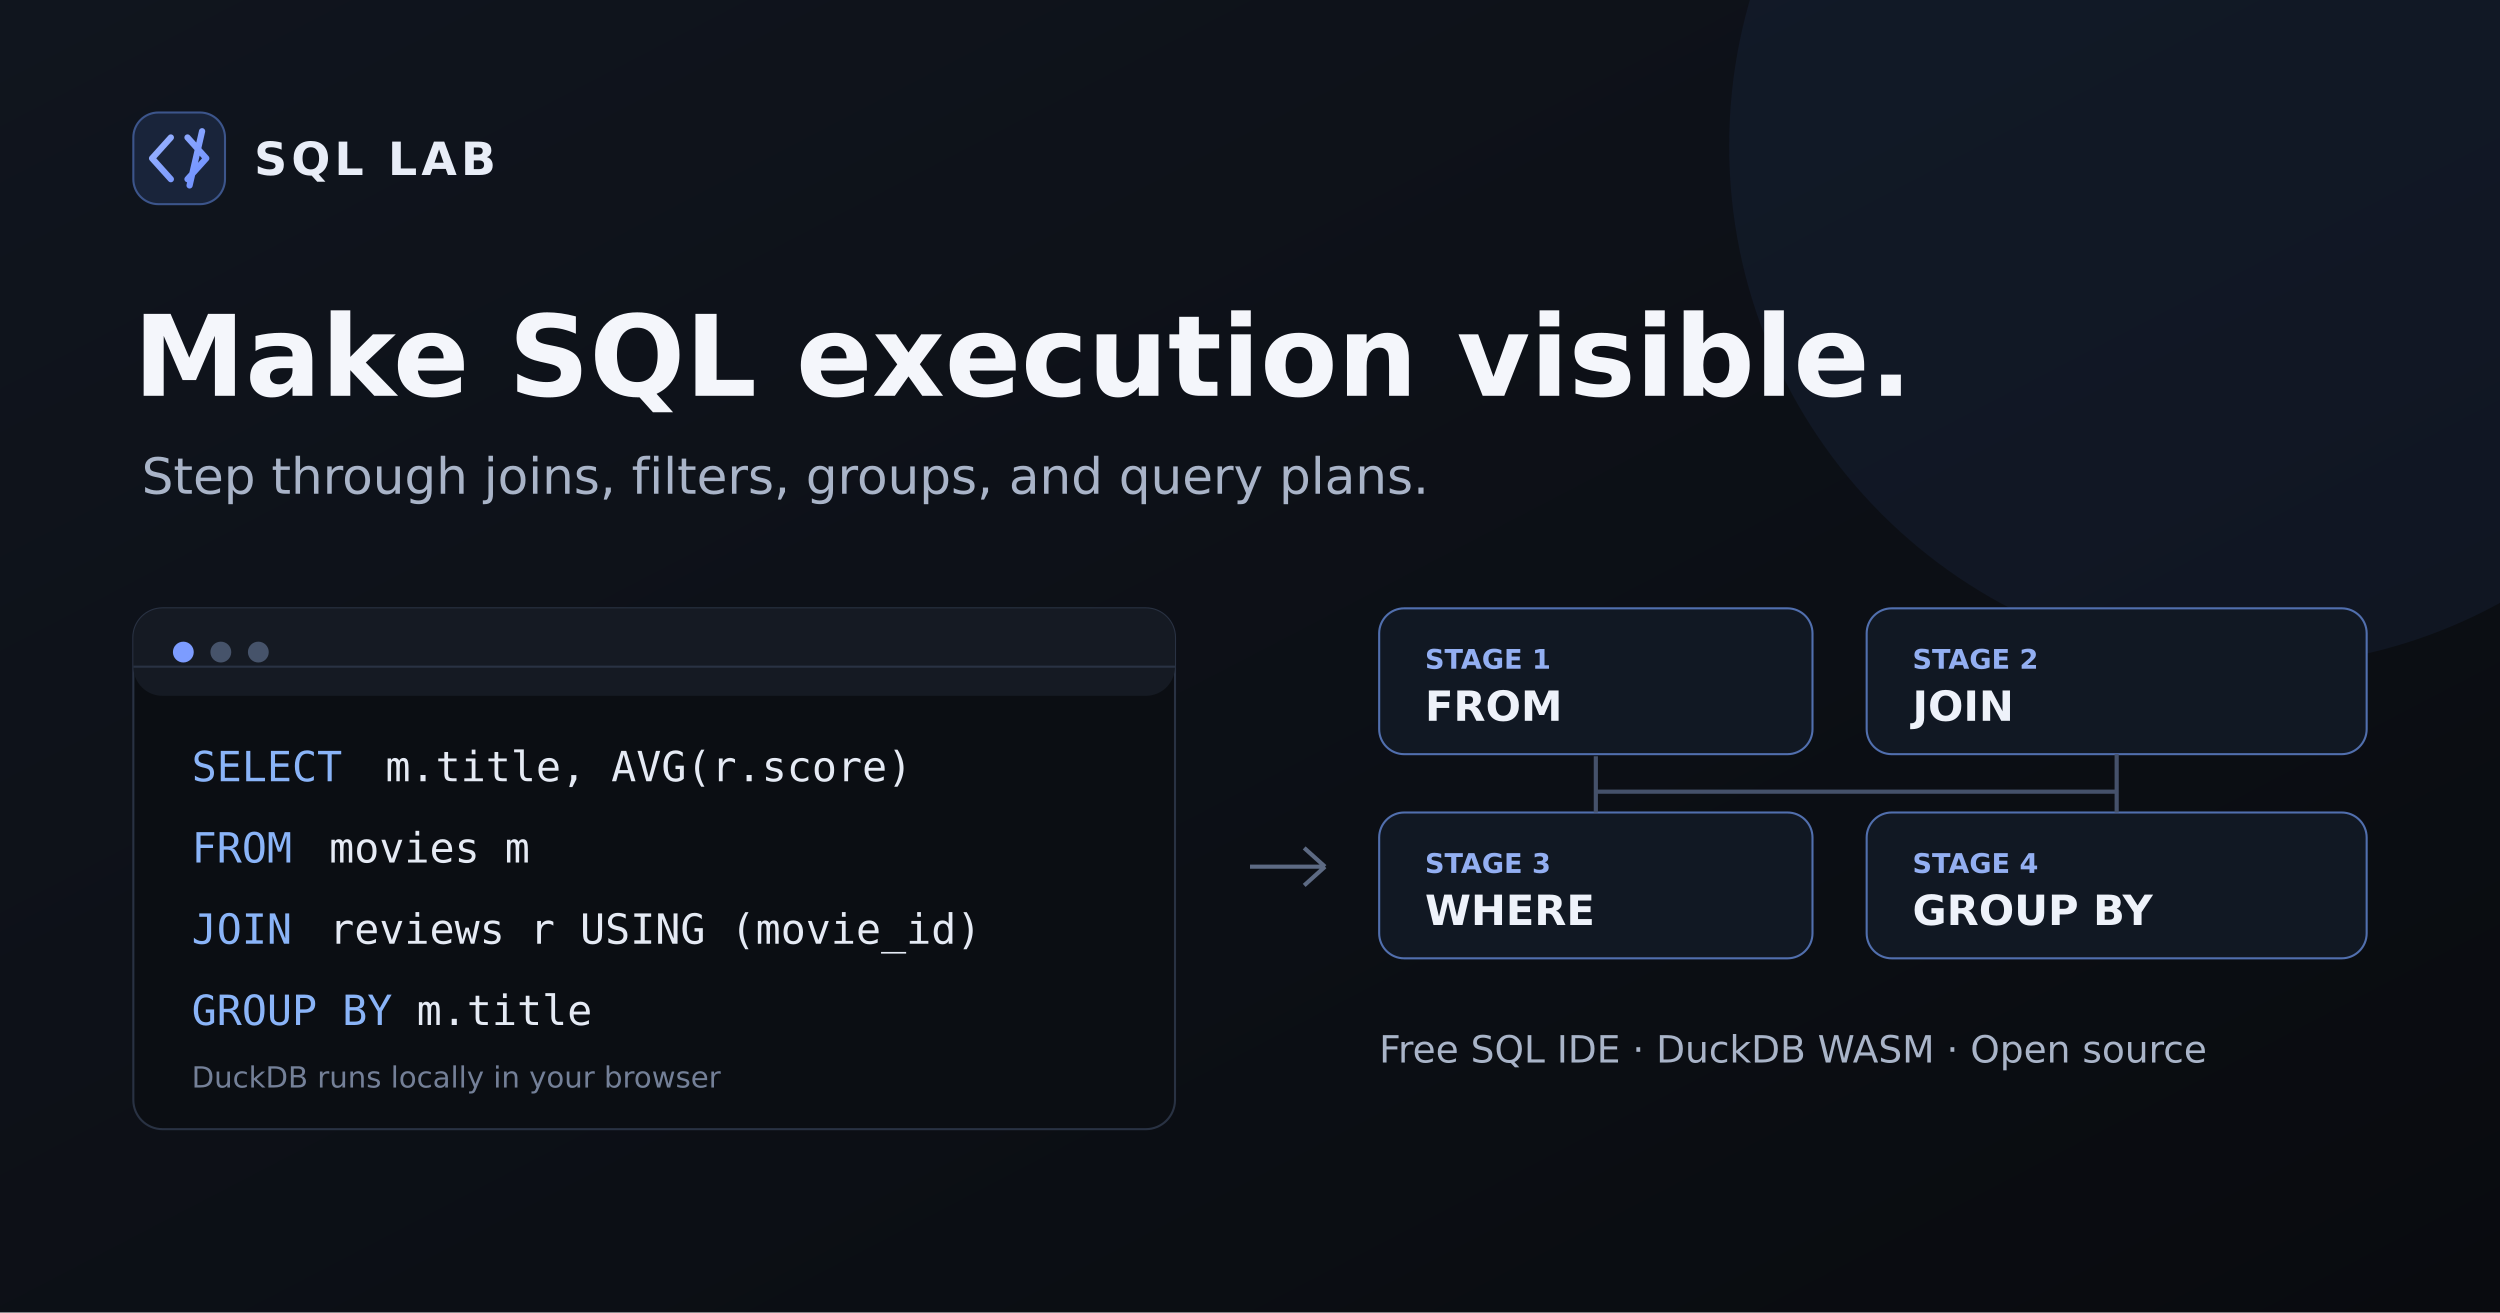
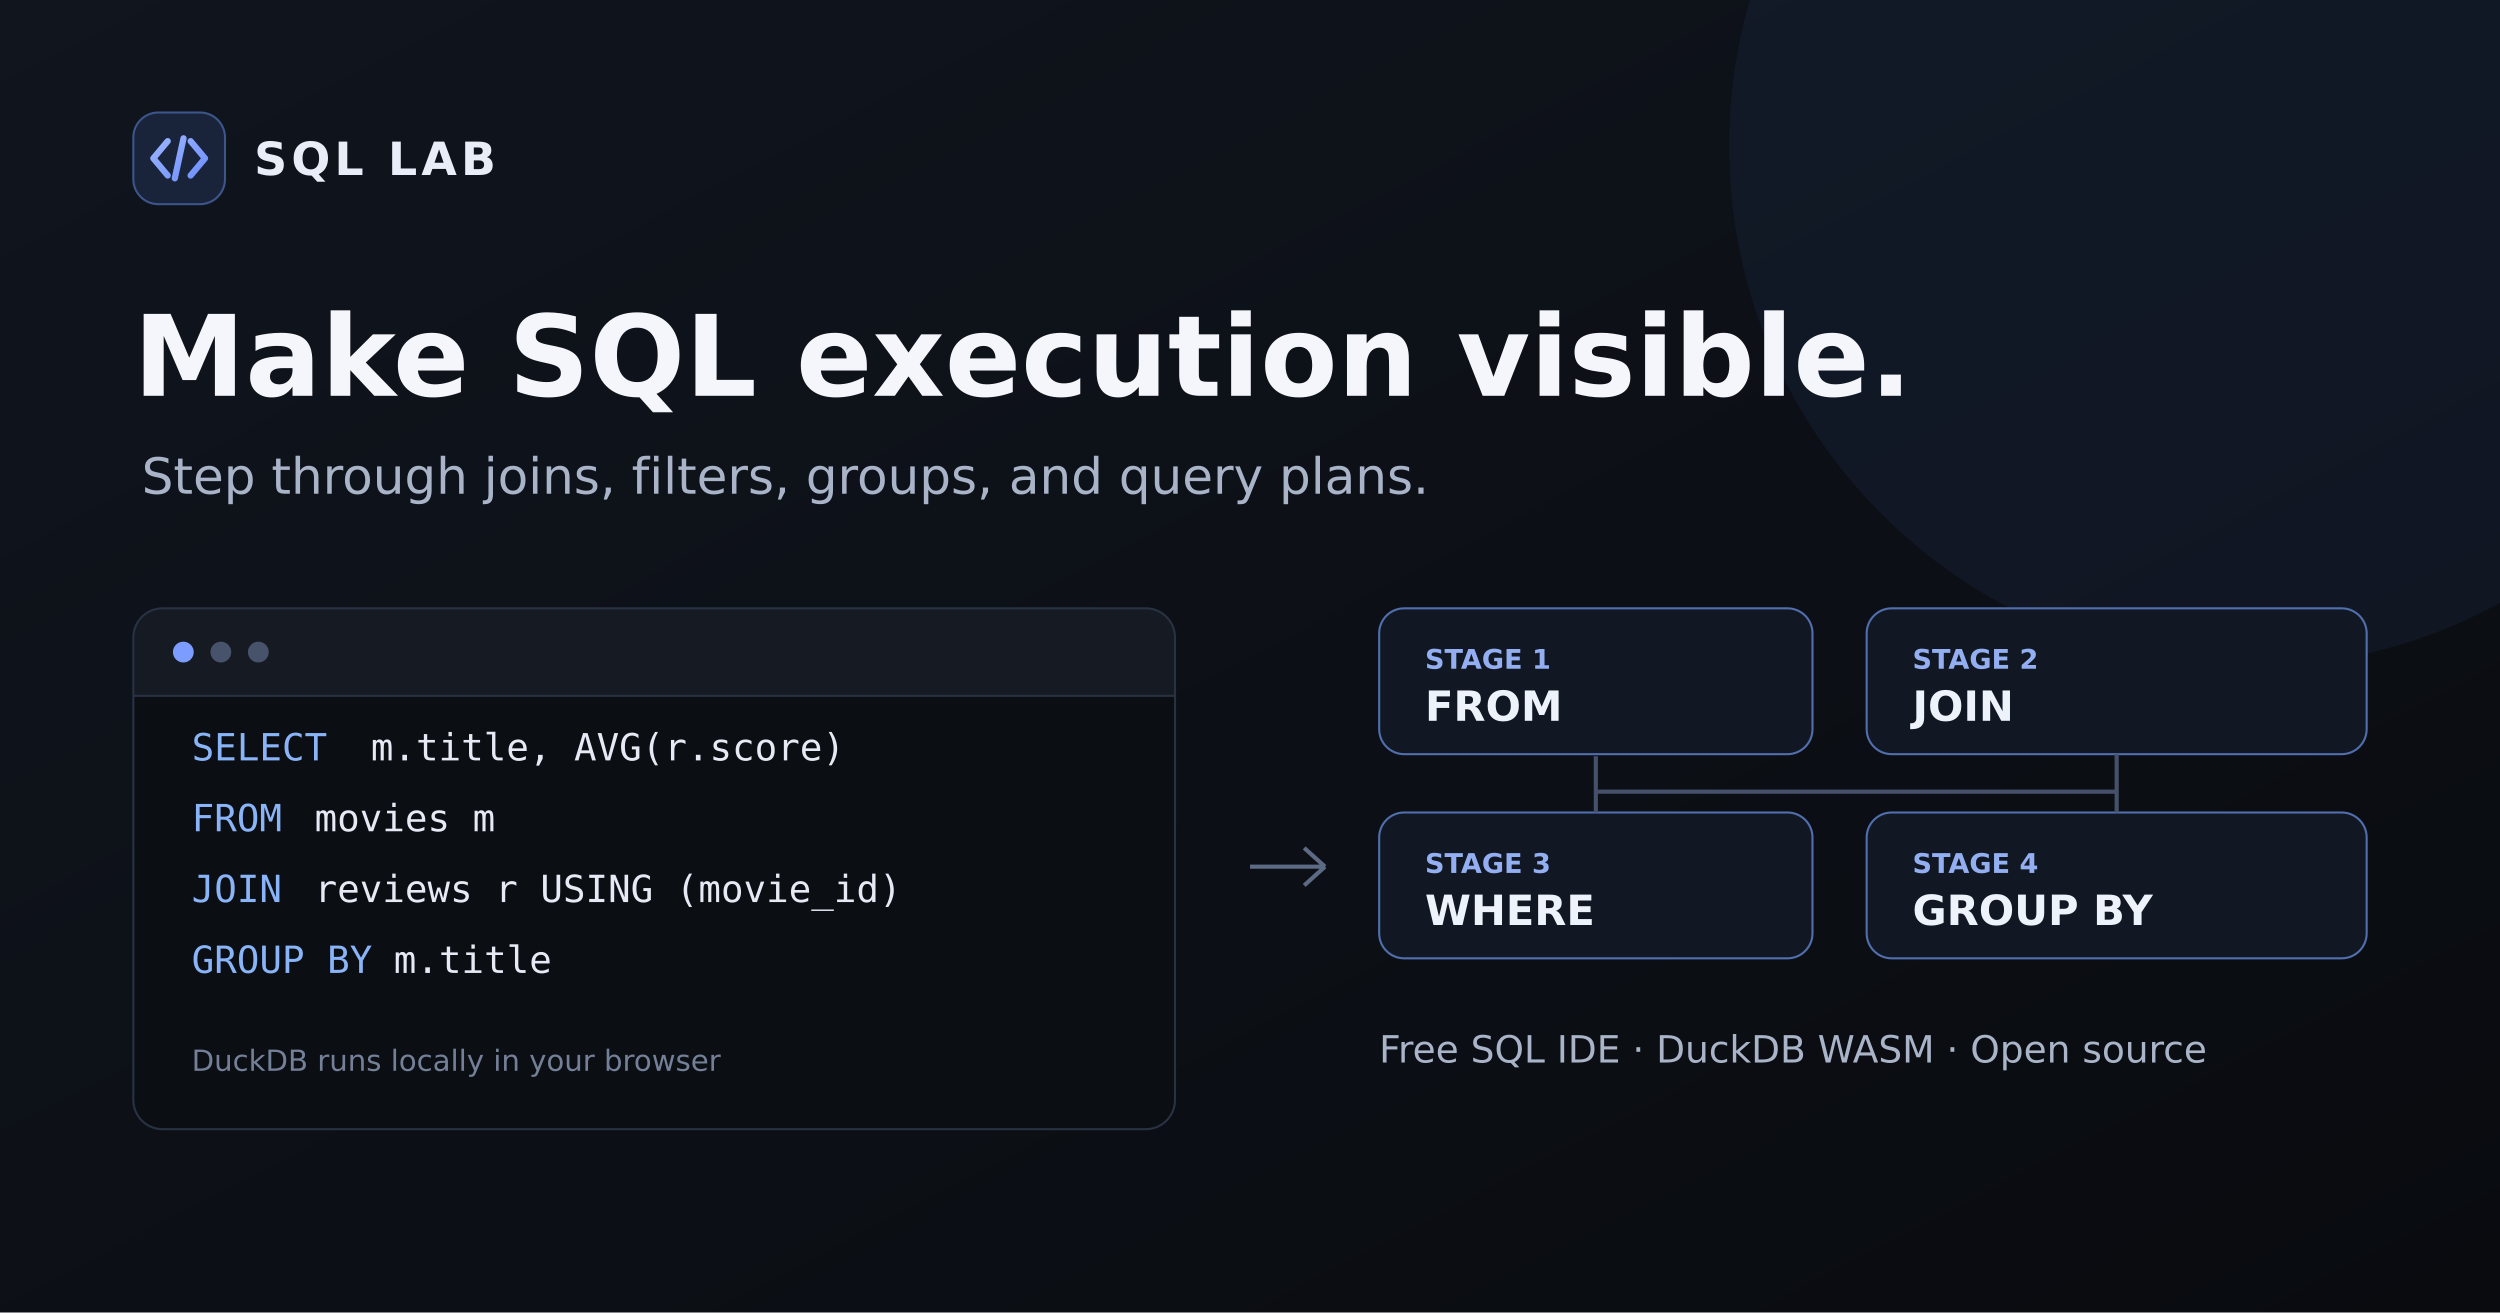
<svg xmlns="http://www.w3.org/2000/svg" width="1200" height="630" viewBox="0 0 1200 630">
  <defs>
    <linearGradient id="background" x1="0" y1="0" x2="1" y2="1">
      <stop offset="0" stop-color="#10151e" />
      <stop offset="1" stop-color="#090b0f" />
    </linearGradient>
    <linearGradient id="accent" x1="0" y1="0" x2="1" y2="1">
      <stop offset="0" stop-color="#9bb4ff" />
      <stop offset="1" stop-color="#6d8fff" />
    </linearGradient>
+     <clipPath id="editor-clip">
+       <rect x="64" y="292" width="500" height="250" rx="14" />
+     </clipPath>
  </defs>
  <rect width="1200" height="630" fill="url(#background)" />
  <circle cx="1080" cy="70" r="250" fill="#23365f" opacity="0.2" />
  <rect x="64" y="54" width="44" height="44" rx="12" fill="#19243a" stroke="#3c558b" />
-   <path d="m82 66-9 10 9 10m8-20 9 10-9 10m7-23-6 26" fill="none" stroke="url(#accent)" stroke-width="3" stroke-linecap="round" stroke-linejoin="round" />
+   <path d="M80.5 67.75 73.6 76l6.9 8.25M91.5 67.75 98.4 76l-6.9 8.25M88.1 66.4l-4.2 19.2" fill="none" stroke="url(#accent)" stroke-width="3" stroke-linecap="round" stroke-linejoin="round" />
  <text x="122" y="84" fill="#e8edf7" font-family="DejaVu Sans, sans-serif" font-size="22" font-weight="700" letter-spacing="2">SQL LAB</text>
  <text x="64" y="190" fill="#f4f6fb" font-family="DejaVu Sans, sans-serif" font-size="54" font-weight="700">Make SQL execution visible.</text>
  <text x="68" y="237" fill="#a9b4c8" font-family="DejaVu Sans, sans-serif" font-size="24">Step through joins, filters, groups, and query plans.</text>
-   <rect x="64" y="292" width="500" height="250" rx="14" fill="#0b0e13" stroke="#293243" />
-   <rect x="64" y="292" width="500" height="42" rx="14" fill="#151a23" />
-   <path d="M64 320h500" stroke="#293243" />
-   <circle cx="88" cy="313" r="5" fill="#7c9cff" />
-   <circle cx="106" cy="313" r="5" fill="#46536a" />
-   <circle cx="124" cy="313" r="5" fill="#46536a" />
-   <text x="92" y="375" fill="#8ab4f8" font-family="DejaVu Sans Mono, monospace" font-size="20">SELECT</text>
-   <text x="185" y="375" fill="#e5eaf4" font-family="DejaVu Sans Mono, monospace" font-size="20">m.title, AVG(r.score)</text>
-   <text x="92" y="414" fill="#8ab4f8" font-family="DejaVu Sans Mono, monospace" font-size="20">FROM</text>
-   <text x="158" y="414" fill="#e5eaf4" font-family="DejaVu Sans Mono, monospace" font-size="20">movies m</text>
-   <text x="92" y="453" fill="#8ab4f8" font-family="DejaVu Sans Mono, monospace" font-size="20">JOIN</text>
-   <text x="158" y="453" fill="#e5eaf4" font-family="DejaVu Sans Mono, monospace" font-size="20">reviews r USING (movie_id)</text>
-   <text x="92" y="492" fill="#8ab4f8" font-family="DejaVu Sans Mono, monospace" font-size="20">GROUP BY</text>
-   <text x="200" y="492" fill="#e5eaf4" font-family="DejaVu Sans Mono, monospace" font-size="20">m.title</text>
-   <text x="92" y="522" fill="#748098" font-family="DejaVu Sans, sans-serif" font-size="14">DuckDB runs locally in your browser</text>
+   <g clip-path="url(#editor-clip)">
+     <rect x="64" y="292" width="500" height="250" fill="#0b0e13" />
+     <rect x="64" y="292" width="500" height="42" fill="#151a23" />
+     <path d="M64 334h500" stroke="#293243" />
+     <circle cx="88" cy="313" r="5" fill="#7c9cff" />
+     <circle cx="106" cy="313" r="5" fill="#46536a" />
+     <circle cx="124" cy="313" r="5" fill="#46536a" />
+     <text x="92" y="365" fill="#8ab4f8" font-family="DejaVu Sans Mono, monospace" font-size="18">SELECT</text>
+     <text x="178" y="365" fill="#e5eaf4" font-family="DejaVu Sans Mono, monospace" font-size="18">m.title, AVG(r.score)</text>
+     <text x="92" y="399" fill="#8ab4f8" font-family="DejaVu Sans Mono, monospace" font-size="18">FROM</text>
+     <text x="151" y="399" fill="#e5eaf4" font-family="DejaVu Sans Mono, monospace" font-size="18">movies m</text>
+     <text x="92" y="433" fill="#8ab4f8" font-family="DejaVu Sans Mono, monospace" font-size="18">JOIN</text>
+     <text x="151" y="433" fill="#e5eaf4" font-family="DejaVu Sans Mono, monospace" font-size="18">reviews r USING (movie_id)</text>
+     <text x="92" y="467" fill="#8ab4f8" font-family="DejaVu Sans Mono, monospace" font-size="18">GROUP BY</text>
+     <text x="189" y="467" fill="#e5eaf4" font-family="DejaVu Sans Mono, monospace" font-size="18">m.title</text>
+     <text x="92" y="514" fill="#748098" font-family="DejaVu Sans, sans-serif" font-size="14">DuckDB runs locally in your browser</text>
+   </g>
+   <rect x="64" y="292" width="500" height="250" rx="14" fill="none" stroke="#293243" />
  <path d="M600 416h36m0 0-10-9m10 9-10 9" fill="none" stroke="#5d6a83" stroke-width="2" />
  <g font-family="DejaVu Sans, sans-serif">
    <rect x="662" y="292" width="208" height="70" rx="12" fill="#111823" stroke="#516fae" />
    <text x="684" y="321" fill="#93aff2" font-size="13" font-weight="700">STAGE 1</text>
    <text x="684" y="346" fill="#eef2fa" font-size="20" font-weight="700">FROM</text>
    <rect x="896" y="292" width="240" height="70" rx="12" fill="#111823" stroke="#516fae" />
    <text x="918" y="321" fill="#93aff2" font-size="13" font-weight="700">STAGE 2</text>
    <text x="918" y="346" fill="#eef2fa" font-size="20" font-weight="700">JOIN</text>
    <rect x="662" y="390" width="208" height="70" rx="12" fill="#111823" stroke="#516fae" />
    <text x="684" y="419" fill="#93aff2" font-size="13" font-weight="700">STAGE 3</text>
    <text x="684" y="444" fill="#eef2fa" font-size="20" font-weight="700">WHERE</text>
    <rect x="896" y="390" width="240" height="70" rx="12" fill="#111823" stroke="#516fae" />
    <text x="918" y="419" fill="#93aff2" font-size="13" font-weight="700">STAGE 4</text>
    <text x="918" y="444" fill="#eef2fa" font-size="20" font-weight="700">GROUP BY</text>
  </g>
  <path d="M766 363v17m0 0h250m0-18v18m-250 0v10m250-10v10" fill="none" stroke="#45516a" stroke-width="2" />
  <text x="662" y="510" fill="#a9b4c8" font-family="DejaVu Sans, sans-serif" font-size="18">Free SQL IDE · DuckDB WASM · Open source</text>
</svg>
